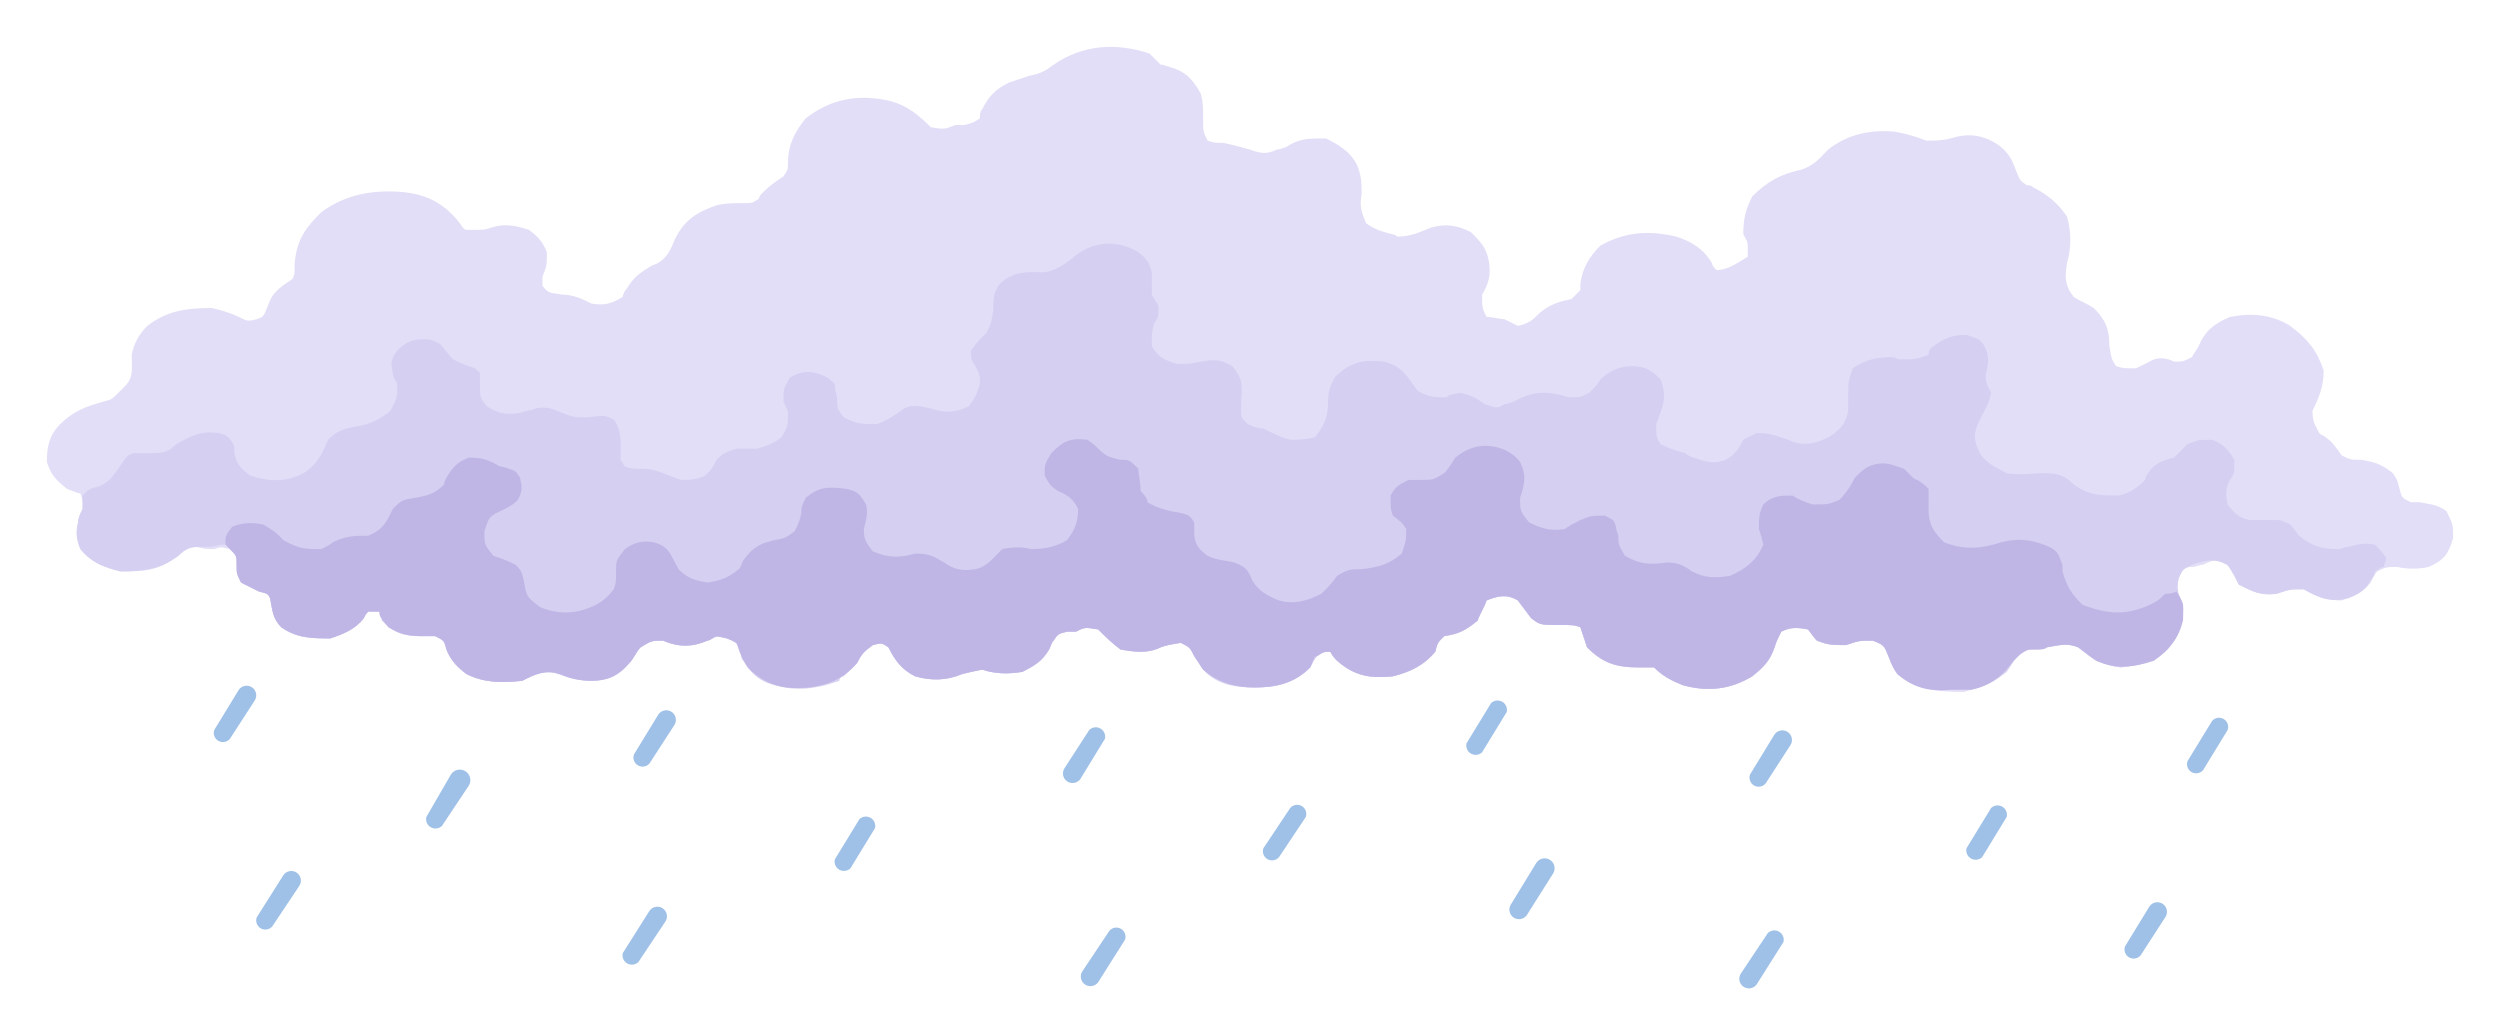
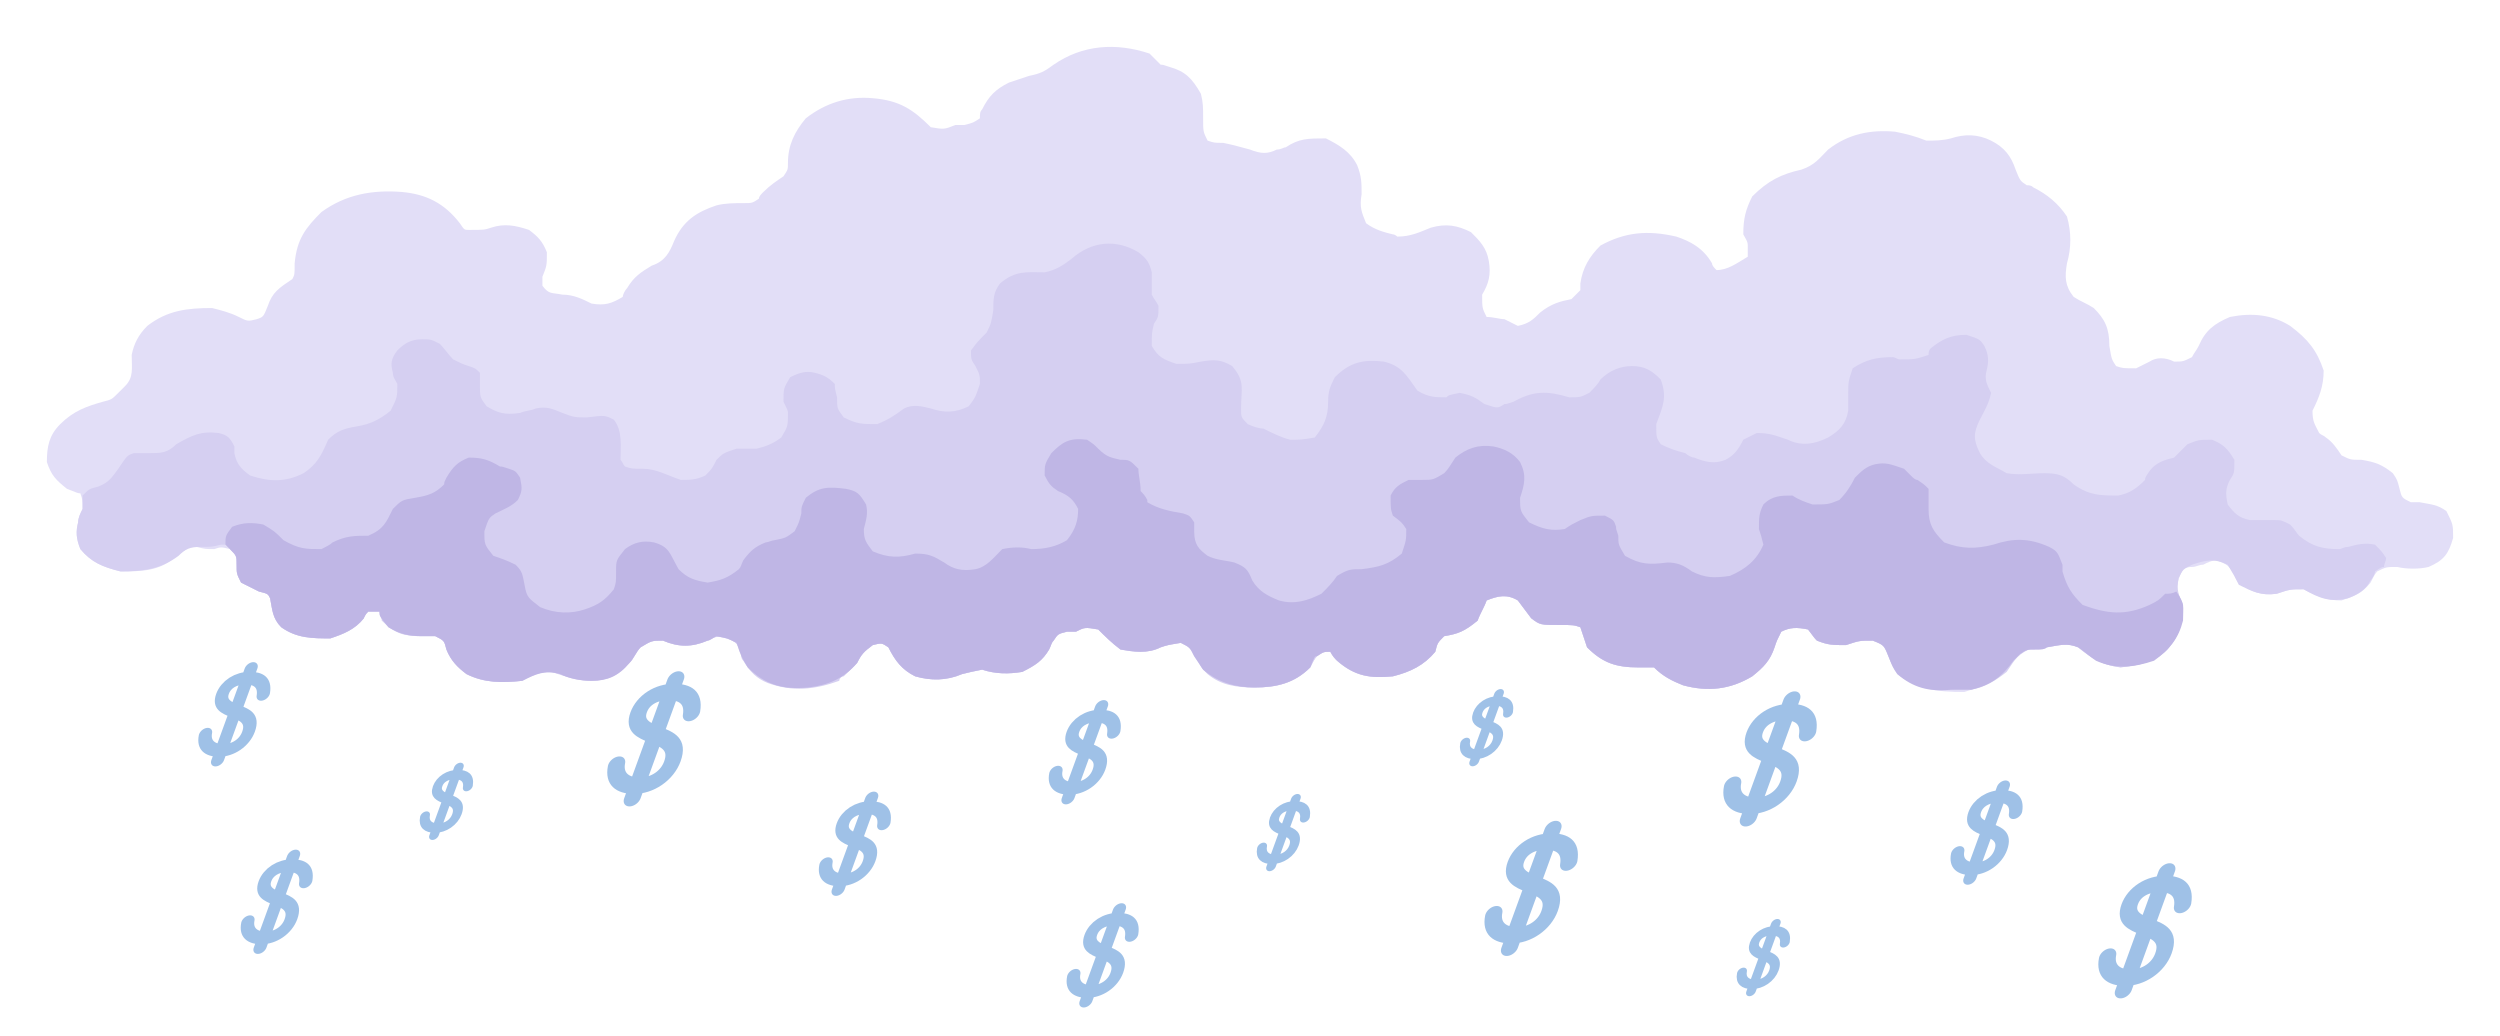
- <svg xmlns="http://www.w3.org/2000/svg" viewBox="0 0 1120 464" role="img" aria-label="Soft rain clouds with light rain falling">
+ <svg xmlns="http://www.w3.org/2000/svg" viewBox="0 0 1120 464" role="img" aria-label="Soft rain clouds with dollar signs falling like rain">
  <path fill="#e2def7" d="M515 24c4 4 4 4 5 5 1 0 1 0 4 1 7 2 10 5 14 12 1 4 1 6 1 11 0 6 0 6 2 10 3 1 3 1 7 1 5 1 8 2 12 3 5 2 8 2 12 0 2 0 3-1 4-1 6-4 10-4 18-4 6 3 11 6 14 12 2 5 2 8 2 13-1 6 0 8 2 13 4 3 8 4 12 5 1 0 2 1 2 1 6 0 10-2 15-4 7-2 12-1 18 2 4 4 7 7 8 13 1 6 0 10-3 15 0 6 0 6 2 10 3 0 6 1 8 1 2 1 4 2 6 3 5-1 7-3 10-6 5-4 9-5 14-6 3-3 3-3 4-4 0-1 0-2 0-3 1-7 4-12 9-17 11-6 21-7 34-4 6 2 12 5 16 12 0 1 1 2 2 3 5 0 9-3 14-6 0-2 0-2 0-5 0-2-1-3-2-5 0-7 1-11 4-17 7-7 13-10 22-12 6-2 8-5 12-9 9-7 19-9 30-8 5 1 9 2 14 4 4 0 7 0 11-1 6-2 12-2 18 1 6 3 9 7 11 13 2 5 2 5 5 7 1 0 2 0 3 1 6 3 11 7 15 13 2 7 2 14 0 21-1 6-1 10 3 15 3 2 6 3 9 5 5 5 7 9 7 17 1 6 1 6 3 9 3 1 3 1 9 1 2-1 4-2 6-3 3-2 7-2 11 0 4 0 4 0 8-2 1-2 2-3 3-5 3-7 7-10 14-13 10-2 19-1 27 4 8 6 12 11 15 20 0 7-2 12-5 18 0 5 1 6 3 10 1 1 2 1 3 2 3 2 5 5 7 8 4 2 4 2 9 2 6 1 9 2 14 6 2 3 2 3 3 7 1 4 1 4 5 6 1 0 3 0 4 0 5 1 8 1 12 4 3 6 3 6 3 12-2 7-4 10-11 13-4 1-10 1-14 0-5 0-5 0-9 2-1 1-2 3-3 5-4 5-7 6-13 8-7 0-11-2-17-5-6 0-6 0-12 2-7 1-12-1-17-5-1-1-2-3-2-4-3-4-3-4-8-6-2 0-4 1-6 2-2 0-3 1-5 1-1 0-2 0-4 1-2 4-2 4-3 9 1 2 2 5 3 7 0 9-2 14-7 20-6 6-13 7-21 8-8-1-13-4-19-9-5-2-8-1-14 0-1 1-3 1-5 1-4 0-4 0-7 2-1 1-2 2-3 3-6 8-12 11-22 14-12 0-21-1-30-8-2-3-2-3-4-8-2-5-2-5-7-7-6 0-6 0-12 2-6 0-8 0-13-2-1-1-1-1-4-5-5-1-8-1-12 1-2 4-2 4-3 7-2 6-5 9-10 13-10 6-20 7-31 4-5-2-9-4-13-8-2 0-2 0-7 0-10 0-16-2-23-9-1-3-2-6-3-9-3-1-3-1-9-1-9 0-9 0-13-3-3-4-3-4-6-8-5-3-9-2-14 0-1 3-3 6-4 9-6 5-9 6-15 7-3 3-3 3-4 7-5 6-11 9-19 11-10 1-17 0-25-7-1-1-2-2-3-4-3 0-3 0-6 2-1 1-2 3-3 5-7 7-15 9-25 9-8 0-16-2-23-8-2-3-2-3-4-6-2-4-2-4-6-6-6 1-6 1-9 2-6 3-12 2-18 1-4-3-7-6-10-9-6-1-6-1-10 1-1 0-1 0-4 0-4 1-4 1-6 4-1 1-1 2-2 4-3 5-6 7-12 10-6 1-12 1-18-1-5 1-5 1-9 2-7 3-14 3-21 1-6-3-9-7-12-13-3-2-3-2-7-1-4 3-5 4-7 8-6 7-13 10-22 11-11 1-19-1-27-9-3-5-3-5-5-11-4-2-4-2-9-3-2 1-3 2-4 2-7 3-13 3-20 0-5 0-5 0-10 3-2 2-3 5-5 7-5 6-10 8-17 8-5 0-10-1-14-3-7-2-11 0-17 3-9 1-17 1-25-3-4-3-7-6-9-11-1-4-1-4-5-6-2 0-4 0-6 0-6 0-10-1-15-4-4-5-4-5-4-7-2 0-3 0-5 0-1 1-2 2-2 3-4 5-9 7-15 9-8 0-15 0-22-5-4-4-4-8-5-13-1-2-1-2-5-3-4-2-4-2-8-4-2-4-2-4-2-8 0-4 0-4-3-7-4-1-4-1-7 0-4 0-4 0-8-1-3 0-3 0-6 2-1 1-2 1-3 2-7 7-16 7-25 7-8-2-13-4-18-10-2-5-2-8-1-12 0-2 1-4 2-6 0-4 0-4-1-7-1 0-1 0-6-2-5-4-7-6-9-12 0-7 1-12 6-17 6-6 12-8 19-10 4-1 4-1 7-4 1-1 2-2 3-3 4-4 3-8 3-14 1-5 3-9 7-13 9-7 18-8 29-8 4 1 8 2 12 4 4 2 4 2 8 1 3-1 3-1 5-6 2-6 5-8 11-12 1-2 1-2 1-7 1-11 5-16 12-23 11-8 23-10 36-9 11 1 19 5 26 14 2 3 2 3 4 3 7 0 7 0 10-1 6-2 11-1 17 1 4 3 6 5 8 10 0 6 0 6-2 11 0 1 0 3 0 4 3 4 4 3 9 4 5 0 9 2 13 4 6 1 9 0 14-3 0-1 1-3 2-4 3-5 6-7 11-10 6-2 8-6 10-11 4-9 10-13 19-16 4-1 8-1 12-1 4 0 4 0 7-2 0-1 1-2 2-3 3-3 6-5 9-7 2-3 2-3 2-6 0-8 3-14 8-20 9-7 19-10 30-9 12 1 18 5 26 13 6 1 6 1 11-1 1 0 2 0 4 0 4-1 4-1 7-3 0-2 0-3 1-4 3-6 6-9 12-12 6-2 6-2 9-3 5-1 7-2 11-5 13-9 28-10 43-5z" />
  <path fill="#d5cff1" d="M510 113c4 3 5 5 6 9 0 4 0 7 0 10 1 2 2 3 3 5 0 5 0 5-2 8-1 4-1 4-1 10 3 5 5 6 11 8 6 0 6 0 11-1 6-1 9-1 14 2 6 7 4 10 4 19 0 4 0 4 3 7 2 1 5 2 7 2 4 2 8 4 12 5 5 0 5 0 11-1 4-5 6-9 6-16 0-5 1-7 3-11 7-7 13-8 22-7 8 2 10 6 15 13 5 3 8 3 13 3 1-1 1-1 6-2 5 1 7 2 11 5 6 2 6 2 9 0 1 0 1 0 4-1 9-5 15-5 25-2 5 0 5 0 9-2 2-2 4-4 5-6 4-4 9-6 14-6 6 0 9 2 13 6 3 8 1 12-2 20 0 6 0 6 2 9 4 2 7 3 11 4 1 1 3 2 4 2 5 2 9 3 14 1 4-2 6-5 8-9 2-1 2-1 6-3 6 0 8 1 14 3 6 3 12 2 18-1 5-3 8-6 9-12 0-4 0-4 0-7 0-6 0-6 2-12 6-4 11-5 18-5 1 0 2 1 3 1 7 0 7 0 13-2 0-1 0-2 1-3 5-4 9-6 16-6 6 2 6 2 8 5 2 4 2 7 1 11-1 4 0 6 2 10-1 5-3 8-5 12-3 6-3 9 0 15 3 5 7 6 12 9 6 1 11 0 17 0 6 0 9 1 13 5 7 5 12 5 20 5 5-1 8-3 12-7 0-1 0-1 2-4 3-4 7-5 11-6 2-2 4-4 6-6 5-2 5-2 11-2 5 2 7 4 10 9 0 6 0 6-2 9-2 4-2 6-1 11 3 4 5 6 10 7 4 0 7 0 11 0 3 0 3 0 7 2 2 2 3 4 4 5 6 5 11 6 18 6 1 0 2-1 4-1 4-1 7-2 12-1 3 3 3 3 5 6 0 1-1 3-1 4-1 0-1 0-4 2 0 1-1 3-2 4-2 4-5 6-10 8-8 2-13 0-20-4-6 0-6 0-12 2-7 1-11-1-17-4-2-4-2-4-5-9-6-3-10-2-16 0-4 2-4 2-6 6-1 6 0 7 2 12 0 9-2 14-7 20-6 6-13 7-21 8-8-1-13-4-19-9-5-2-8-1-14 0-2 0-4 0-6 0-7 3-8 5-12 11-5 4-10 7-16 8-2-1-3-1-4-1-3 1-6 1-8 1-8 0-12-2-19-6-4-4-4-4-6-9-2-5-2-5-7-7-6 0-6 0-12 2-6 0-8 0-13-2-1-1-1-1-4-5-5-1-8-1-12 1-2 4-2 4-3 7-2 6-5 9-10 13-10 6-20 7-31 4-5-2-9-4-13-8-2 0-2 0-7 0-10 0-16-2-23-9-1-3-2-6-3-9-3-1-3-1-9-1-9 0-9 0-13-3-3-4-3-4-6-8-5-3-9-2-14 0-1 3-3 6-4 9-6 5-9 6-15 7-3 3-3 3-4 7-5 6-11 9-19 11-10 1-17 0-25-7-1-1-2-2-3-4-3 0-3 0-6 2-1 1-2 3-3 5-7 7-15 9-25 9-8 0-15-1-21-6-3-3-3-3-5-8-3-4-3-4-7-6-6 1-6 1-9 2-6 3-12 2-18 1-4-3-7-6-10-9-6-1-6-1-10 1-1 0-1 0-4 0-4 1-4 1-6 4-1 1-1 2-2 4-3 5-6 7-12 10-6 1-12 1-18-1-5 1-5 1-9 2-7 3-14 3-21 1-6-3-9-7-12-13-3-2-3-2-7-1-4 3-5 4-7 8-2 2-4 4-6 6-1 0-2 1-2 2-11 4-21 5-32 1-5-2-8-5-11-10-1-1-1-2-1-4-2-4-2-4-6-6-5-1-5-1-9 1-7 3-13 3-20 0-5 0-5 0-10 3-2 2-3 5-5 7-5 5-10 8-17 8-6 0-12-2-18-4-5 0-8 1-13 4-9 1-17 1-25-3-4-3-7-6-9-11-1-4-1-4-5-6-2 0-4 0-6 0-8 0-12-1-18-7 0-2-1-3-1-4-2 0-3 0-5 0-1 1-2 2-2 3-4 5-9 7-15 9-8 0-15 0-22-5-4-4-4-8-5-13-1-2-1-2-5-3-4-2-4-2-8-4-2-4-2-4-2-8 0-4 0-4-3-7 0-1-1-1-1-1 0-1 0-1 0-1-1 0-2 0-3 0-4 1-4 1-9 1-5 0-7 1-10 4-8 6-16 7-26 7-8-2-13-4-18-10-2-5-2-8-1-12 0-2 1-4 2-6 0-2 0-4 0-6 3-3 3-3 7-4 5-2 6-4 9-8 4-6 4-6 7-7 2 0 5 0 7 0 5 0 8 0 12-4 7-4 11-6 19-5 4 1 5 2 7 6 0 1 0 2 0 3 1 5 3 7 7 10 9 3 16 3 24-1 6-4 8-8 11-15 4-4 7-5 13-6 6-1 10-3 15-7 3-6 3-6 3-12-1-2-2-3-2-5-1-4-1-6 2-10 3-3 6-5 11-5 4 0 4 0 8 2 2 2 4 5 6 7 4 2 4 2 7 3 3 1 3 1 5 3 0 2 0 3 0 5 0 6 0 6 3 10 5 3 8 4 15 3 2-1 5-1 7-2 5-1 7 0 12 2 5 2 6 2 11 2 8-1 8-1 12 1 4 5 3 12 3 18 1 1 1 2 2 3 3 1 3 1 8 1 6 0 11 3 17 5 4 0 7 0 11-2 3-3 3-3 5-7 3-3 3-3 9-5 3 0 6 0 9 0 4-1 7-2 11-5 3-5 3-5 3-11 0-1 0-1-2-5 0-6 0-6 3-11 4-2 7-3 11-2 4 1 6 2 9 5 0 2 0 2 1 6 0 5 0 5 3 9 6 3 8 3 15 3 5-2 8-4 12-7 4-2 8-1 12 0 6 2 11 2 17-1 3-4 3-4 5-10 0-4 0-4-2-8-2-3-2-3-2-7 3-4 3-4 7-8 2-4 2-4 3-10 0-5 0-8 3-12 7-6 12-5 20-5 5-1 8-3 12-6 9-8 20-9 30-3z" />
  <path fill="#bfb6e5" d="M487 197c3 2 3 2 5 4 4 4 6 4 10 5 4 0 4 0 8 4 0 3 1 6 1 10 1 1 2 2 3 4 0 0 0 1 0 1 5 3 10 4 16 5 3 1 3 1 5 4 0 1 0 3 0 4 0 6 2 8 6 11 4 2 8 2 12 3 5 2 6 3 8 8 3 5 7 7 12 9 7 2 13 0 19-3 3-3 5-5 7-8 5-3 6-3 11-3 8-1 12-2 18-7 2-6 2-6 2-11-2-3-2-3-6-6-1-3-1-3-1-9 2-4 4-5 8-7 2 0 4 0 6 0 5 0 5 0 10-3 2-2 3-4 5-7 5-4 10-6 17-5 5 1 9 3 12 7 3 6 2 10 0 16 0 6 0 6 4 11 6 3 10 4 16 3 3-2 3-2 7-4 5-2 5-2 11-2 4 2 4 2 5 5 0 1 0 1 1 4 0 4 0 4 3 9 7 4 11 4 19 3 4 0 7 1 11 4 6 3 10 3 17 2 7-3 12-7 15-14-1-4-1-4-2-7 0-5 0-7 2-11 4-4 8-4 13-4 3 2 6 3 9 4 7 0 7 0 12-2 3-3 5-6 7-10 3-3 5-5 9-6 5-1 7 0 13 2 1 1 2 2 3 3 1 1 2 2 3 2 3 2 3 2 5 4 0 7 0 7 0 9 0 7 2 10 7 15 8 3 14 3 22 1 9-3 16-3 25 1 4 2 4 3 6 8 0 1 0 2 0 3 2 7 4 10 9 15 11 4 19 5 30 0 4-2 4-2 7-5 2 0 3 0 5-1 4 6 3 6 3 13-2 8-6 13-13 18-9 3-17 4-26 0-3-2-5-4-8-6-5-2-8-1-14 0-1 1-3 1-5 1-4 0-4 0-7 2-1 1-1 1-3 3-5 7-10 11-19 13-1 0-2 0-3 0-2 0-4 0-6 0-10 1-17-1-24-7-2-3-2-3-4-8-2-5-2-5-7-7-6 0-6 0-12 2-6 0-8 0-13-2-1-1-1-1-4-5-5-1-8-1-12 1-2 4-2 4-3 7-2 6-5 9-10 13-10 6-20 7-31 4-5-2-9-4-13-8-2 0-2 0-7 0-10 0-16-2-23-9-1-3-2-6-3-9-3-1-3-1-9-1-9 0-9 0-13-3-3-4-3-4-6-8-5-3-9-2-14 0-1 3-3 6-4 9-6 5-9 6-15 7-3 3-3 3-4 7-5 6-11 9-19 11-10 1-17 0-25-7-1-1-2-2-3-4-3 0-3 0-6 2-1 0-1 0-3 5-7 7-15 9-25 9-8 0-16-2-23-8-2-3-2-3-4-6-2-4-2-4-6-6-6 1-6 1-9 2-6 3-12 2-18 1-4-3-7-6-10-9-6-1-6-1-10 1-1 0-1 0-4 0-4 1-4 1-6 4-1 1-1 2-2 4-3 5-6 7-12 10-6 1-12 1-18-1-5 1-5 1-9 2-7 3-14 3-21 1-6-3-9-7-12-13-3-2-3-2-7-1-4 3-5 4-7 8-6 7-13 10-22 11-11 1-19-1-27-9-3-5-3-5-5-11-4-2-4-2-9-3-2 1-3 2-4 2-7 3-13 3-20 0-5 0-5 0-10 3-2 2-3 5-5 7-5 6-10 8-17 8-5 0-10-1-14-3-7-2-11 0-17 3-9 1-17 1-25-3-4-3-7-6-9-11-1-4-1-4-5-6-2 0-4 0-6 0-6 0-10-1-15-4-4-5-4-5-4-7-2 0-3 0-5 0-1 1-1 1-2 3-4 5-9 7-15 9-8 0-15 0-22-5-4-4-4-8-5-13-1-2-1-2-5-3-4-2-4-2-8-4-2-4-2-4-2-8 0-4 0-4-3-7-1-1-1-1-2-2 0-4 0-4 3-8 5-2 9-2 14-1 5 3 5 3 9 7 7 4 10 4 17 4 2-1 4-2 5-3 6-3 10-3 16-3 7-3 8-6 11-12 4-4 4-4 10-5 6-1 9-2 13-6 0-1 0-1 1-3 3-5 5-7 10-9 6 0 9 1 14 4 1 0 1 0 4 1 3 1 3 1 5 4 1 5 1 6-1 10-3 3-6 4-10 6-3 2-3 2-5 8 0 6 0 6 4 11 3 1 6 2 10 4 3 3 3 4 4 9 1 6 2 6 7 10 7 3 14 3 20 1 6-2 9-4 13-9 1-3 1-3 1-8 0-5 0-5 4-10 4-3 8-4 13-3 7 2 7 5 11 12 4 4 7 5 13 6 6-1 9-2 14-6 1-1 1-2 2-4 3-4 5-6 10-8 1 0 3-1 4-1 5-1 5-1 9-4 2-4 2-4 3-8 0-3 0-3 2-7 6-5 10-5 18-4 5 1 6 2 9 7 1 4 0 7-1 11 0 5 1 6 4 10 7 3 12 3 19 1 6 0 8 1 13 4 4 3 8 4 14 3 5-1 8-5 12-9 5-1 9-1 13 0 6 0 11-1 16-4 4-5 5-9 5-14-2-4-4-6-9-8-3-2-4-3-6-7 0-5 0-5 3-10 5-5 8-7 16-6z" />
-   <path fill="#9fc1e7" d="M96 327A4.1 4.1 0 0 0 103 331L114 314A4.1 4.1 0 0 0 107 309zM657 333A4.2 4.2 0 0 0 664 337L675 319A4.2 4.2 0 0 0 668 315zM284 338A4.1 4.1 0 0 0 291 342L302 325A4.1 4.1 0 0 0 295 320zM980 341A4.1 4.1 0 0 0 987 345L998 327A4.1 4.1 0 0 0 991 323zM477 344A4.2 4.2 0 0 0 484 349L495 331A4.2 4.2 0 0 0 488 327zM784 347A4.1 4.1 0 0 0 791 351L802 334A4.1 4.1 0 0 0 795 329zM191 366A4.2 4.2 0 0 0 198 370L210 352A4.2 4.2 0 0 0 202 347zM881 380A4.2 4.2 0 0 0 888 384L899 366A4.2 4.2 0 0 0 892 362zM566 380A4.1 4.1 0 0 0 573 384L585 366A4.1 4.1 0 0 0 578 362zM374 385A4.2 4.2 0 0 0 381 389L392 371A4.2 4.2 0 0 0 385 367zM677 405A4.2 4.2 0 0 0 684 410L696 391A4.2 4.2 0 0 0 688 387zM115 411A4.1 4.1 0 0 0 122 415L134 397A4.1 4.1 0 0 0 127 392zM952 424A4.1 4.1 0 0 0 959 428L970 411A4.1 4.1 0 0 0 963 406zM279 427A4.2 4.2 0 0 0 286 431L298 413A4.2 4.2 0 0 0 291 408zM485 435A4.1 4.1 0 0 0 492 440L504 421A4.1 4.1 0 0 0 497 417zM780 436A4.2 4.2 0 0 0 787 441L799 422A4.2 4.2 0 0 0 792 418z" />
+   <defs>
+     <g id="d" fill="none" stroke="#9fc1e7" stroke-width="2.1" stroke-linecap="round" stroke-linejoin="round">
+       <path d="M8.6 4.7C8.2 2.7 6.8 2 5 2 3 2 1.8 3.1 1.8 4.6 1.8 6.3 3.2 6.9 5 7.5 6.8 8.1 8.4 8.7 8.4 10.9 8.4 12.7 7 14 5 14 3.1 14 1.7 13.1 1.4 11.3M5 .4V15.6" />
+     </g>
+   </defs>
+   <use href="#d" transform="translate(105 320) skewX(-20) scale(2.7) translate(-5 -8)" />
+   <use href="#d" transform="translate(666 326) skewX(-20) scale(2) translate(-5 -8)" />
+   <use href="#d" transform="translate(293 331) skewX(-20) scale(3.5) translate(-5 -8)" />
+   <use href="#d" transform="translate(486 337) skewX(-20) scale(2.7) translate(-5 -8)" />
+   <use href="#d" transform="translate(793 340) skewX(-20) scale(3.5) translate(-5 -8)" />
+   <use href="#d" transform="translate(200 359) skewX(-20) scale(2) translate(-5 -8)" />
+   <use href="#d" transform="translate(890 373) skewX(-20) scale(2.7) translate(-5 -8)" />
+   <use href="#d" transform="translate(575 373) skewX(-20) scale(2) translate(-5 -8)" />
+   <use href="#d" transform="translate(383 378) skewX(-20) scale(2.7) translate(-5 -8)" />
+   <use href="#d" transform="translate(686 398) skewX(-20) scale(3.5) translate(-5 -8)" />
+   <use href="#d" transform="translate(124 404) skewX(-20) scale(2.7) translate(-5 -8)" />
+   <use href="#d" transform="translate(961 417) skewX(-20) scale(3.5) translate(-5 -8)" />
+   <use href="#d" transform="translate(494 428) skewX(-20) scale(2.7) translate(-5 -8)" />
+   <use href="#d" transform="translate(790 429) skewX(-20) scale(2) translate(-5 -8)" />
</svg>
